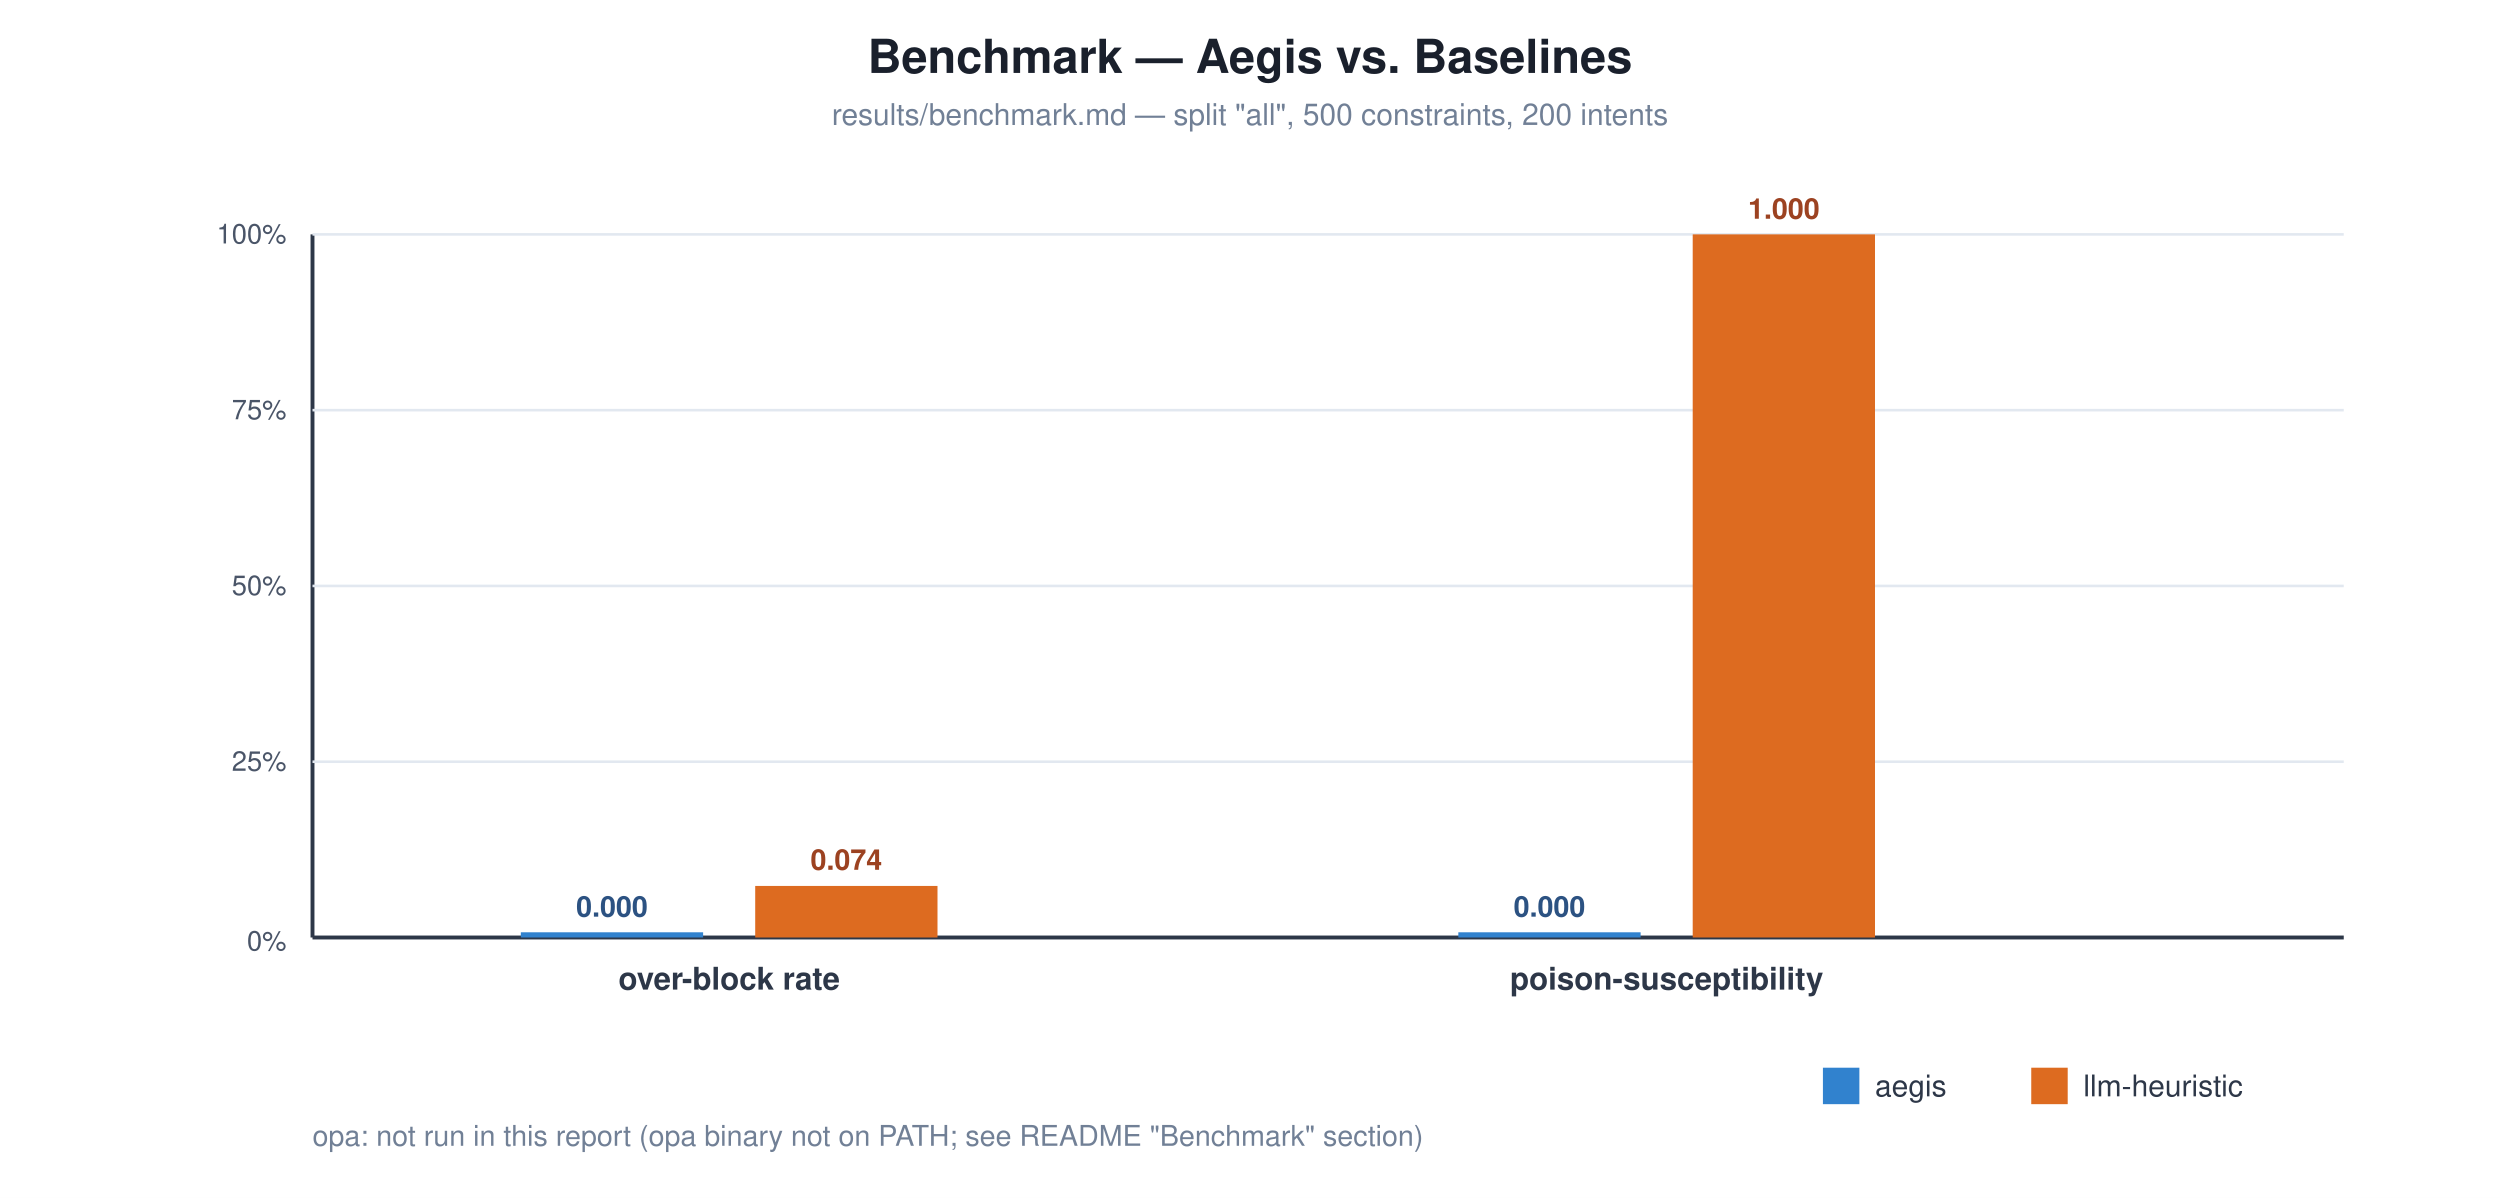
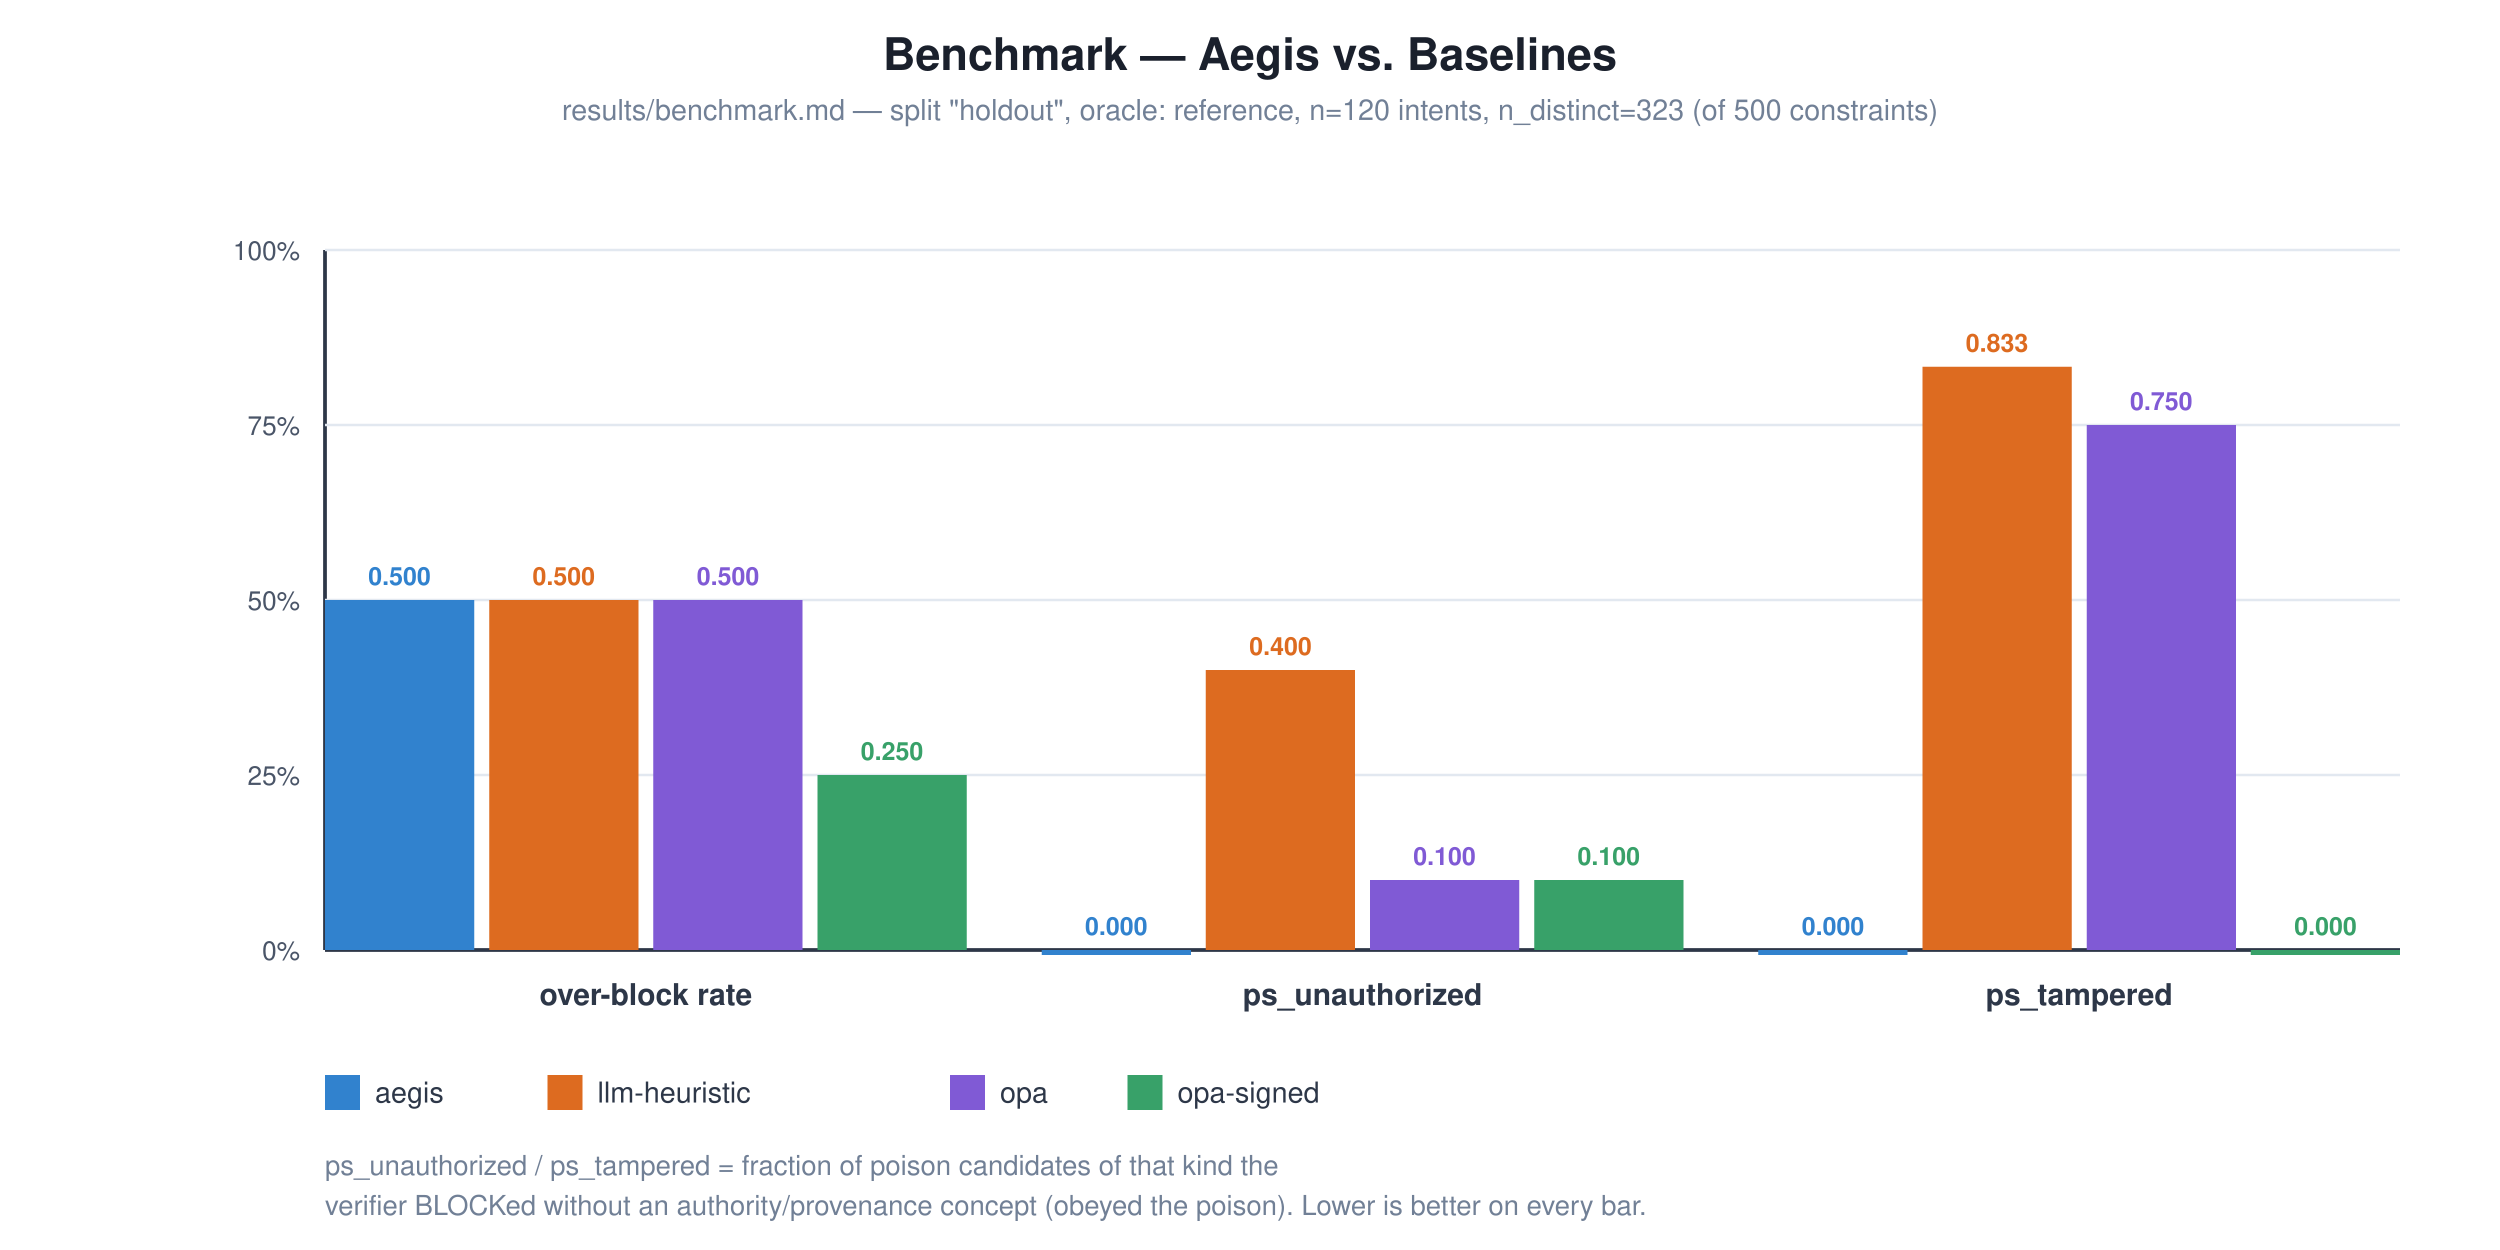
- <svg xmlns="http://www.w3.org/2000/svg" viewBox="0 0 960 460" font-family="Helvetica, Arial, sans-serif">
-   <rect width="960" height="460" fill="#ffffff" />
-   <text x="480" y="28" text-anchor="middle" font-size="18" font-weight="700" fill="#1a202c">Benchmark — Aegis vs. Baselines</text>
-   <text x="480" y="48" text-anchor="middle" font-size="11.5" fill="#718096">results/benchmark.md — split "all", 500 constraints, 200 intents</text>
-   <line x1="120" y1="360" x2="900" y2="360" stroke="#2d3748" stroke-width="1.5" />
-   <line x1="120" y1="90" x2="120" y2="360" stroke="#2d3748" stroke-width="1.5" />
-   <text x="110" y="365" text-anchor="end" font-size="10.5" fill="#4a5568">0%</text>
-   <line x1="120" y1="292.5" x2="900" y2="292.5" stroke="#e2e8f0" stroke-width="1" />
-   <text x="110" y="296" text-anchor="end" font-size="10.5" fill="#4a5568">25%</text>
-   <line x1="120" y1="225" x2="900" y2="225" stroke="#e2e8f0" stroke-width="1" />
-   <text x="110" y="228.5" text-anchor="end" font-size="10.5" fill="#4a5568">50%</text>
-   <line x1="120" y1="157.5" x2="900" y2="157.5" stroke="#e2e8f0" stroke-width="1" />
-   <text x="110" y="161" text-anchor="end" font-size="10.5" fill="#4a5568">75%</text>
-   <line x1="120" y1="90" x2="900" y2="90" stroke="#e2e8f0" stroke-width="1" />
-   <text x="110" y="93.5" text-anchor="end" font-size="10.5" fill="#4a5568">100%</text>
-   <text x="280" y="380" text-anchor="middle" font-size="12" font-weight="700" fill="#2d3748">over-block rate</text>
-   <rect x="200" y="358" width="70" height="2" fill="#3182ce" />
-   <text x="235" y="352" text-anchor="middle" font-size="11" font-weight="700" fill="#2c5282">0.000</text>
-   <rect x="290" y="340.2" width="70" height="19.8" fill="#dd6b20" />
-   <text x="325" y="334" text-anchor="middle" font-size="11" font-weight="700" fill="#9c4221">0.074</text>
-   <text x="640" y="380" text-anchor="middle" font-size="12" font-weight="700" fill="#2d3748">poison-susceptibility</text>
-   <rect x="560" y="358" width="70" height="2" fill="#3182ce" />
-   <text x="595" y="352" text-anchor="middle" font-size="11" font-weight="700" fill="#2c5282">0.000</text>
-   <rect x="650" y="90" width="70" height="270" fill="#dd6b20" />
-   <text x="685" y="84" text-anchor="middle" font-size="11" font-weight="700" fill="#9c4221">1.000</text>
-   <rect x="700" y="410" width="14" height="14" fill="#3182ce" />
-   <text x="720" y="421" font-size="11.5" fill="#2d3748">aegis</text>
-   <rect x="780" y="410" width="14" height="14" fill="#dd6b20" />
-   <text x="800" y="421" font-size="11.5" fill="#2d3748">llm-heuristic</text>
-   <text x="120" y="440" font-size="11" fill="#718096">opa: not run in this report (opa binary not on PATH; see README "Benchmark" section)</text>
+ <svg xmlns="http://www.w3.org/2000/svg" viewBox="0 0 1000 500" font-family="Helvetica, Arial, sans-serif">
+   <rect width="1000" height="500" fill="#ffffff" />
+   <text x="500.0" y="28" text-anchor="middle" font-size="18" font-weight="700" fill="#1a202c">Benchmark — Aegis vs. Baselines</text>
+   <text x="500.0" y="48" text-anchor="middle" font-size="11.5" fill="#718096">results/benchmark.md — split "holdout", oracle: reference, n=120 intents, n_distinct=323 (of 500 constraints)</text>
+   <line x1="130" y1="380" x2="960" y2="380" stroke="#2d3748" stroke-width="1.5" />
+   <line x1="130" y1="100" x2="130" y2="380" stroke="#2d3748" stroke-width="1.5" />
+   <text x="120" y="384.0" text-anchor="end" font-size="10.5" fill="#4a5568">0%</text>
+   <text x="120" y="314.0" text-anchor="end" font-size="10.5" fill="#4a5568">25%</text>
+   <line x1="130" y1="310.0" x2="960" y2="310.0" stroke="#e2e8f0" stroke-width="1" />
+   <text x="120" y="244.0" text-anchor="end" font-size="10.5" fill="#4a5568">50%</text>
+   <line x1="130" y1="240.0" x2="960" y2="240.0" stroke="#e2e8f0" stroke-width="1" />
+   <text x="120" y="174.0" text-anchor="end" font-size="10.5" fill="#4a5568">75%</text>
+   <line x1="130" y1="170.0" x2="960" y2="170.0" stroke="#e2e8f0" stroke-width="1" />
+   <text x="120" y="104.0" text-anchor="end" font-size="10.5" fill="#4a5568">100%</text>
+   <line x1="130" y1="100.0" x2="960" y2="100.0" stroke="#e2e8f0" stroke-width="1" />
+   <text x="258.333" y="402" text-anchor="middle" font-size="12" font-weight="700" fill="#2d3748">over-block rate</text>
+   <rect x="130.0" y="240.0" width="59.7" height="140.0" fill="#3182ce" />
+   <text x="159.8" y="234.0" text-anchor="middle" font-size="10" font-weight="700" fill="#3182ce">0.500</text>
+   <rect x="195.7" y="240.0" width="59.7" height="140.0" fill="#dd6b20" />
+   <text x="225.5" y="234.0" text-anchor="middle" font-size="10" font-weight="700" fill="#dd6b20">0.500</text>
+   <rect x="261.3" y="240.0" width="59.7" height="140.0" fill="#805ad5" />
+   <text x="291.2" y="234.0" text-anchor="middle" font-size="10" font-weight="700" fill="#805ad5">0.500</text>
+   <rect x="327.0" y="310.0" width="59.7" height="70.0" fill="#38a169" />
+   <text x="356.8" y="304.0" text-anchor="middle" font-size="10" font-weight="700" fill="#38a169">0.250</text>
+   <text x="545.0" y="402" text-anchor="middle" font-size="12" font-weight="700" fill="#2d3748">ps_unauthorized</text>
+   <rect x="416.7" y="380.0" width="59.7" height="2.0" fill="#3182ce" />
+   <text x="446.5" y="374.0" text-anchor="middle" font-size="10" font-weight="700" fill="#3182ce">0.000</text>
+   <rect x="482.3" y="268.0" width="59.7" height="112.0" fill="#dd6b20" />
+   <text x="512.2" y="262.0" text-anchor="middle" font-size="10" font-weight="700" fill="#dd6b20">0.400</text>
+   <rect x="548.0" y="352.0" width="59.7" height="28.0" fill="#805ad5" />
+   <text x="577.8" y="346.0" text-anchor="middle" font-size="10" font-weight="700" fill="#805ad5">0.100</text>
+   <rect x="613.7" y="352.0" width="59.7" height="28.0" fill="#38a169" />
+   <text x="643.5" y="346.0" text-anchor="middle" font-size="10" font-weight="700" fill="#38a169">0.100</text>
+   <text x="831.667" y="402" text-anchor="middle" font-size="12" font-weight="700" fill="#2d3748">ps_tampered</text>
+   <rect x="703.3" y="380.0" width="59.7" height="2.0" fill="#3182ce" />
+   <text x="733.2" y="374.0" text-anchor="middle" font-size="10" font-weight="700" fill="#3182ce">0.000</text>
+   <rect x="769.0" y="146.7" width="59.7" height="233.3" fill="#dd6b20" />
+   <text x="798.8" y="140.7" text-anchor="middle" font-size="10" font-weight="700" fill="#dd6b20">0.833</text>
+   <rect x="834.7" y="170.0" width="59.7" height="210.0" fill="#805ad5" />
+   <text x="864.5" y="164.0" text-anchor="middle" font-size="10" font-weight="700" fill="#805ad5">0.750</text>
+   <rect x="900.3" y="380.0" width="59.7" height="2.0" fill="#38a169" />
+   <text x="930.2" y="374.0" text-anchor="middle" font-size="10" font-weight="700" fill="#38a169">0.000</text>
+   <rect x="130" y="430" width="14" height="14" fill="#3182ce" />
+   <text x="150" y="441" font-size="11.5" fill="#2d3748">aegis</text>
+   <rect x="219" y="430" width="14" height="14" fill="#dd6b20" />
+   <text x="239" y="441" font-size="11.5" fill="#2d3748">llm-heuristic</text>
+   <rect x="380" y="430" width="14" height="14" fill="#805ad5" />
+   <text x="400" y="441" font-size="11.5" fill="#2d3748">opa</text>
+   <rect x="451" y="430" width="14" height="14" fill="#38a169" />
+   <text x="471" y="441" font-size="11.5" fill="#2d3748">opa-signed</text>
+   <text x="130" y="470" font-size="11" fill="#718096">ps_unauthorized / ps_tampered = fraction of poison candidates of that kind the</text>
+   <text x="130" y="486" font-size="11" fill="#718096">verifier BLOCKed without an authority/provenance concept (obeyed the poison). Lower is better on every bar.</text>
</svg>
